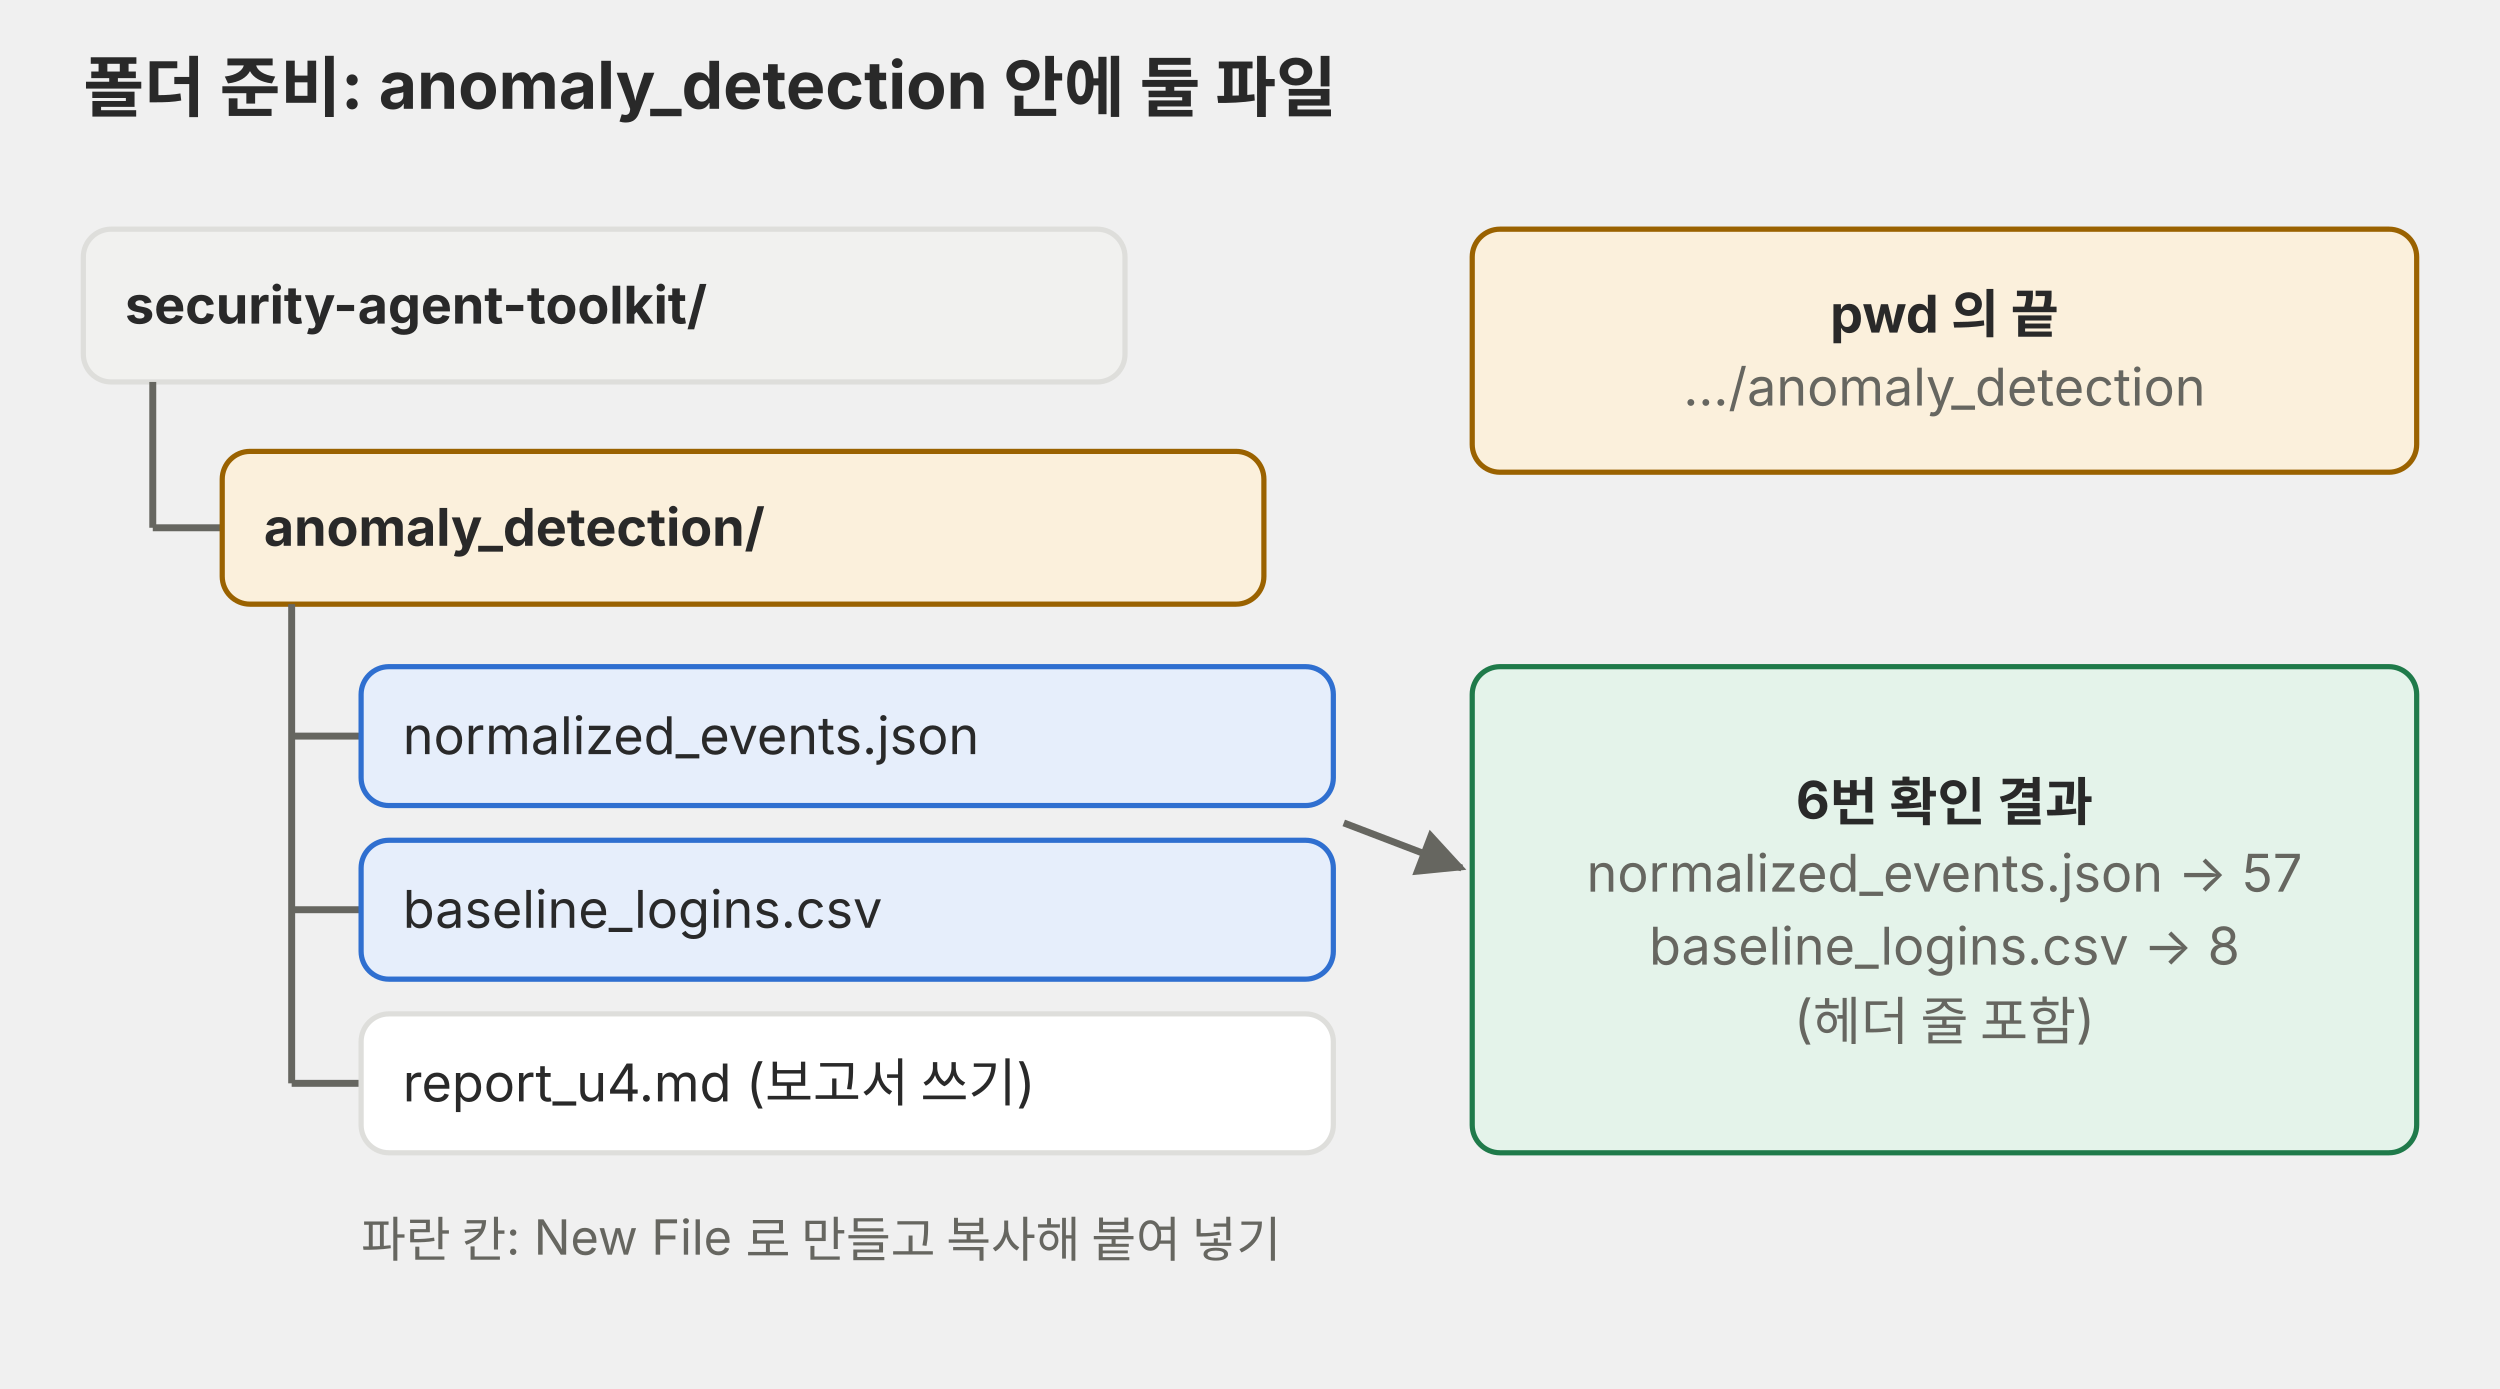
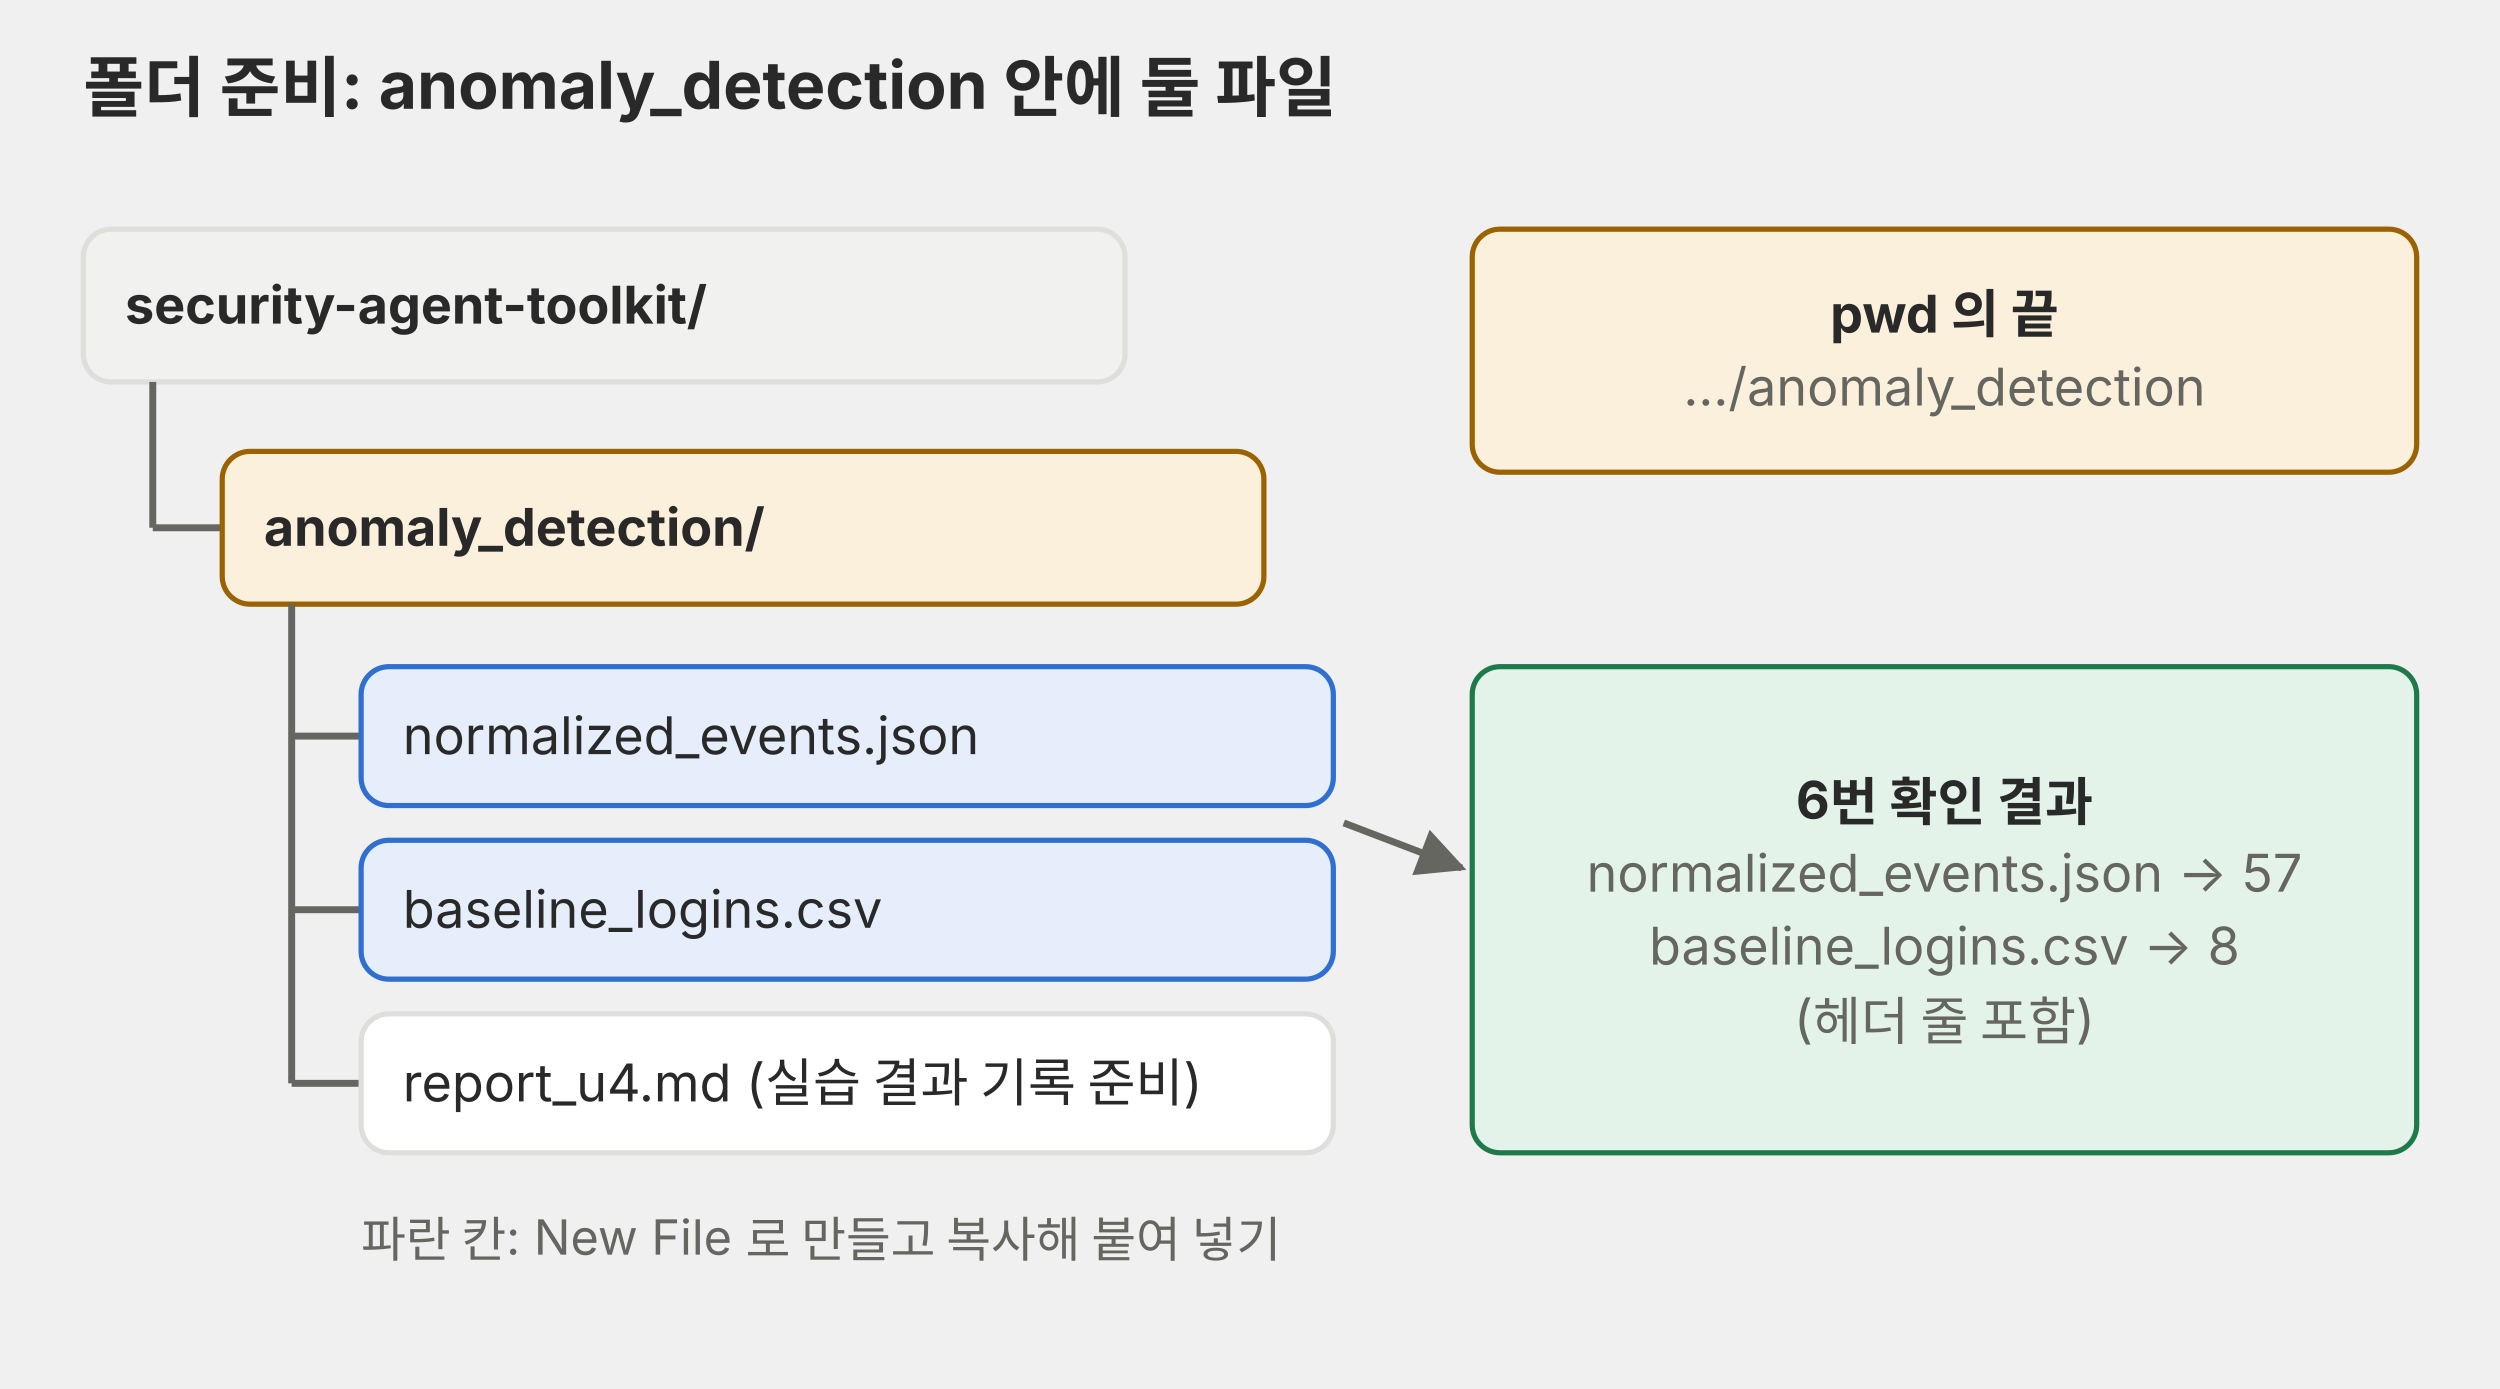
<svg xmlns="http://www.w3.org/2000/svg" viewBox="0 0 720 400" role="img" font-family="Pretendard, 'Noto Sans KR', -apple-system, 'Segoe UI', sans-serif">
  <defs>
    <marker id="a-0401-p02" viewBox="0 0 10 10" refX="9" refY="5" markerWidth="7" markerHeight="7" orient="auto-start-reverse">
      <path d="M0,0 L10,5 L0,10 z" fill="#666660" />
    </marker>
  </defs>
  <text x="24" y="32" font-size="19" fill="#292929" text-anchor="start" font-weight="700">폴더 준비: anomaly_detection 안에 둘 파일</text>
  <rect x="24" y="66" width="300" height="44" rx="8" fill="#f1f1ef" stroke="#dededb" stroke-width="1.5" />
  <text x="36" y="93.2" font-size="15" fill="#292929" text-anchor="start" font-weight="700">security-agent-toolkit/</text>
  <line x1="44" y1="110" x2="44" y2="152" stroke="#666660" stroke-width="2" />
  <line x1="44" y1="152" x2="64" y2="152" stroke="#666660" stroke-width="2" />
  <rect x="64" y="130" width="300" height="44" rx="8" fill="#fbf0dc" stroke="#9a6200" stroke-width="1.5" />
  <text x="76" y="157.2" font-size="15" fill="#292929" text-anchor="start" font-weight="700">anomaly_detection/</text>
  <line x1="84" y1="212" x2="104" y2="212" stroke="#666660" stroke-width="2" />
  <rect x="104" y="192" width="280" height="40" rx="8" fill="#e6eefb" stroke="#2f6fd0" stroke-width="1.5" />
  <text x="116" y="217.2" font-size="15" fill="#292929" text-anchor="start">normalized_events.json</text>
  <line x1="84" y1="262" x2="104" y2="262" stroke="#666660" stroke-width="2" />
  <rect x="104" y="242" width="280" height="40" rx="8" fill="#e6eefb" stroke="#2f6fd0" stroke-width="1.5" />
  <text x="116" y="267.2" font-size="15" fill="#292929" text-anchor="start">baseline_logins.csv</text>
  <line x1="84" y1="312" x2="104" y2="312" stroke="#666660" stroke-width="2" />
  <rect x="104" y="292" width="280" height="40" rx="8" fill="#ffffff" stroke="#dededb" stroke-width="1.5" />
-   <text x="116" y="317.2" font-size="15" fill="#292929" text-anchor="start">report_u4.md (보고서 쓰기)</text>
+   <text x="116" y="317.2" font-size="15" fill="#292929" text-anchor="start">report_u4.md (실습 결과 기록 준비)</text>
  <line x1="84" y1="174" x2="84" y2="312" stroke="#666660" stroke-width="2" />
  <text x="104" y="362" font-size="14" fill="#666660" text-anchor="start">파란 칸: New File 로 만들고 복사해 붙여 넣기</text>
  <rect x="424" y="66" width="272" height="70" rx="8" fill="#fbf0dc" stroke="#9a6200" stroke-width="1.5" />
  <text x="560.0" y="95.8" font-size="15" fill="#292929" text-anchor="middle" font-weight="700">pwd 의 끝</text>
  <text x="560.0" y="116.8" font-size="15" fill="#666660" text-anchor="middle">…/anomaly_detection</text>
  <rect x="424" y="192" width="272" height="140" rx="8" fill="#e4f3ea" stroke="#1f7a4a" stroke-width="1.5" />
  <text x="560.0" y="235.8" font-size="15" fill="#292929" text-anchor="middle" font-weight="700">6번 확인 결과</text>
  <text x="560.0" y="256.8" font-size="15" fill="#666660" text-anchor="middle">normalized_events.json → 57</text>
  <text x="560.0" y="277.8" font-size="15" fill="#666660" text-anchor="middle">baseline_logins.csv → 8</text>
  <text x="560.0" y="298.8" font-size="15" fill="#666660" text-anchor="middle">(헤더 줄 포함)</text>
  <line x1="387" y1="237" x2="421" y2="250" stroke="#666660" stroke-width="2" marker-end="url(#a-0401-p02)" />
</svg>
